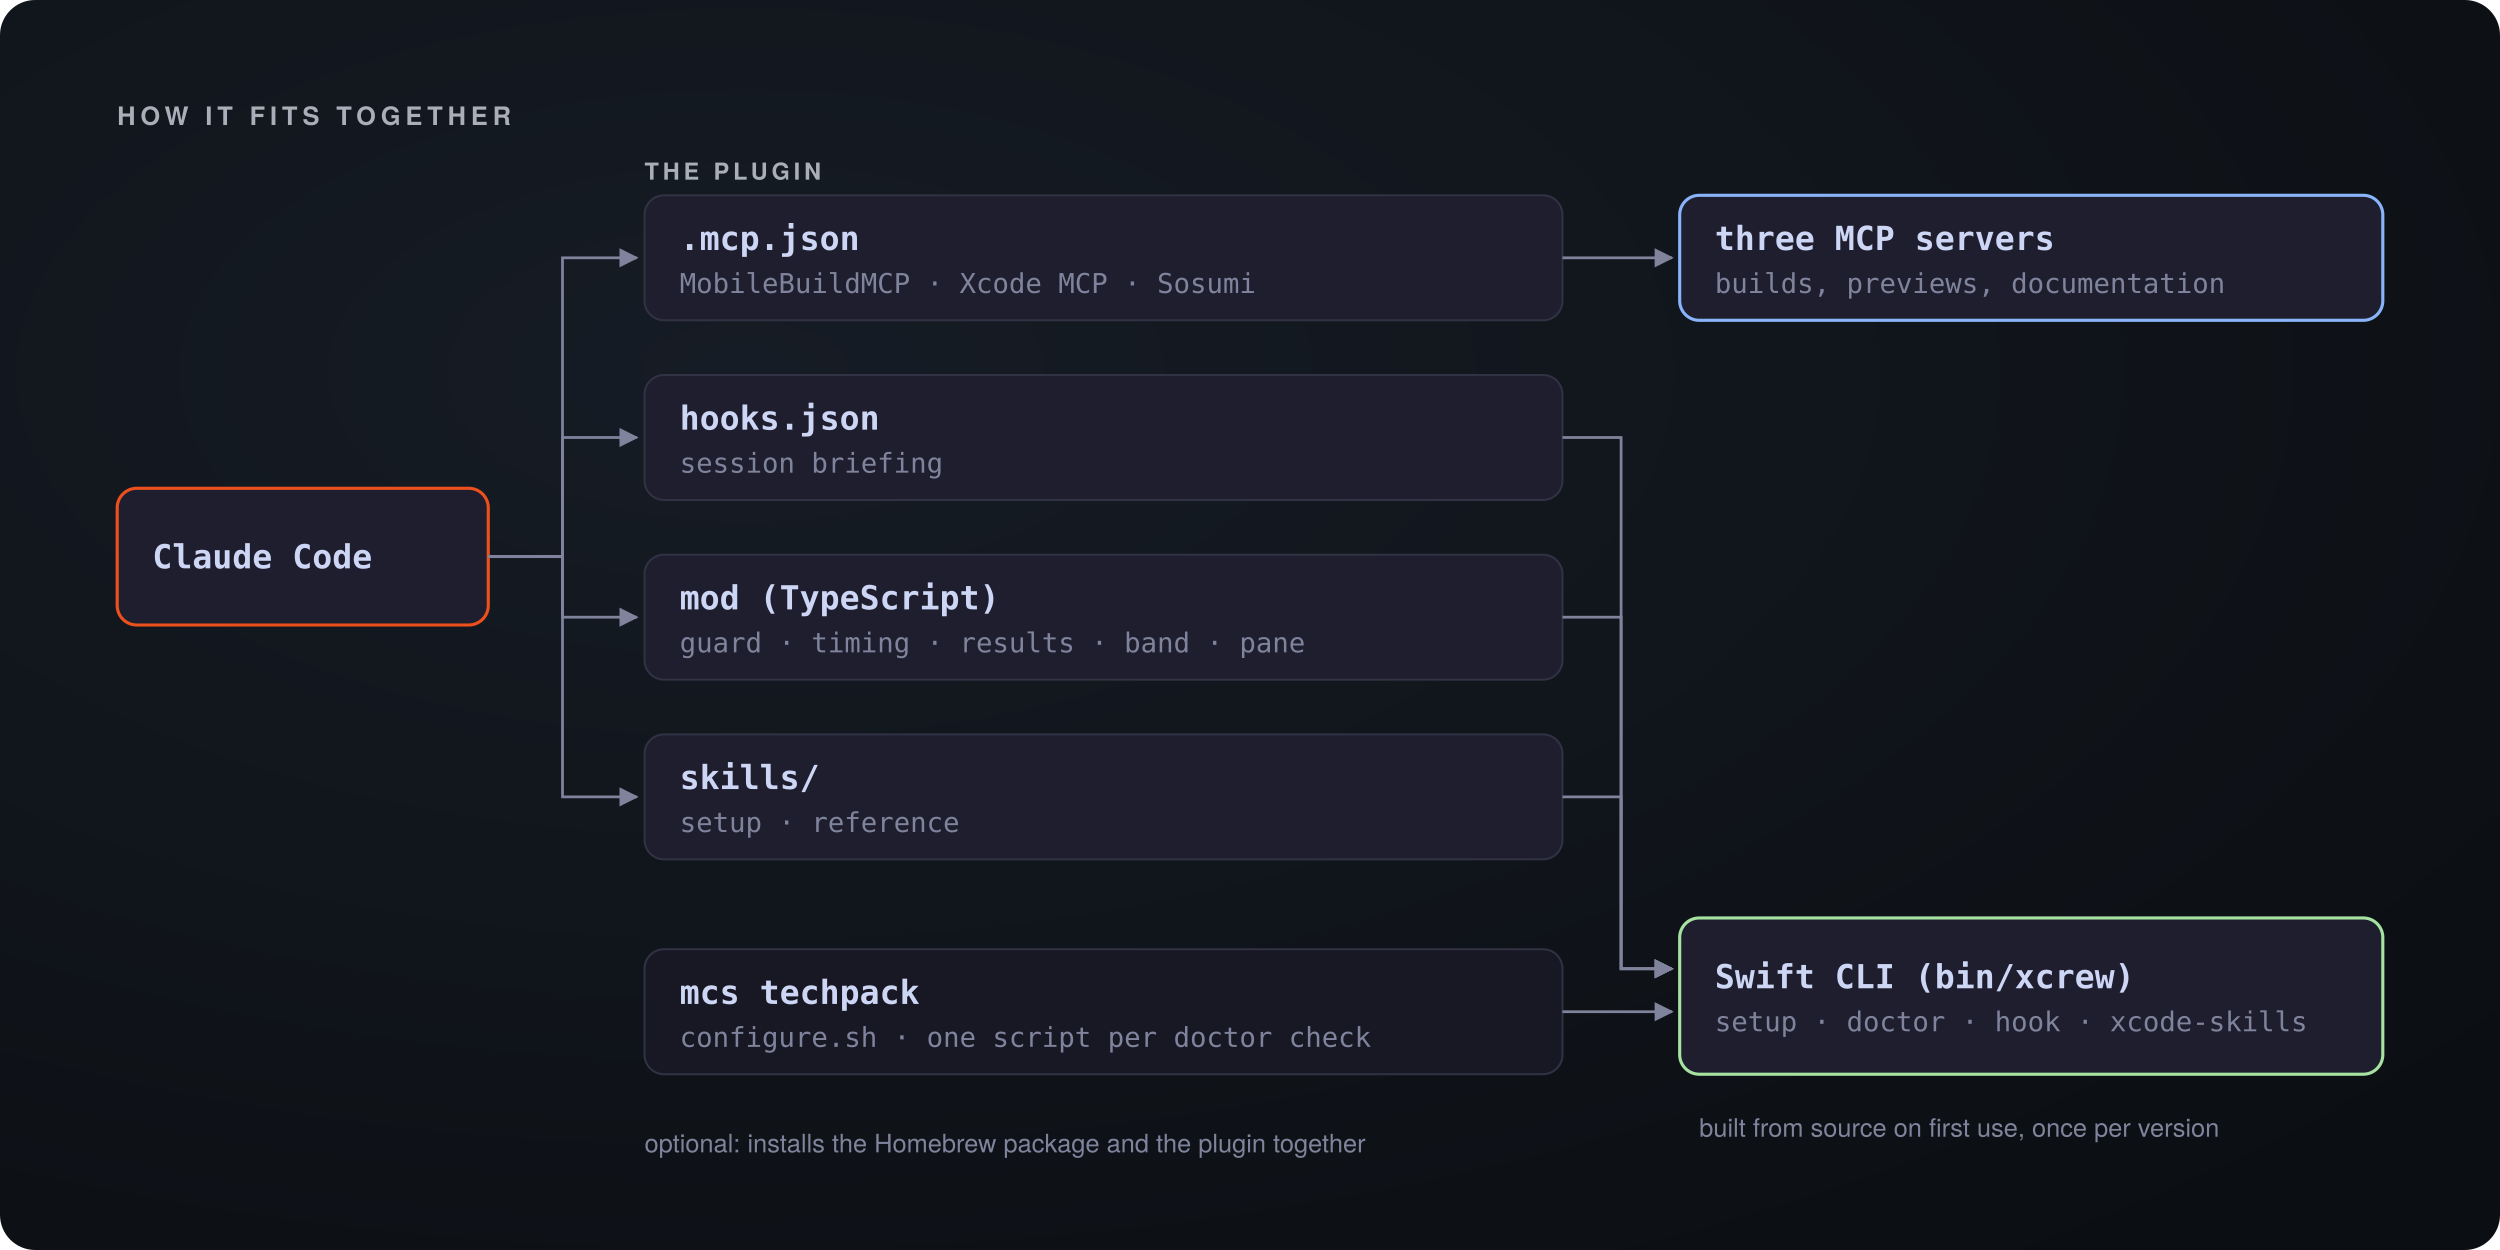
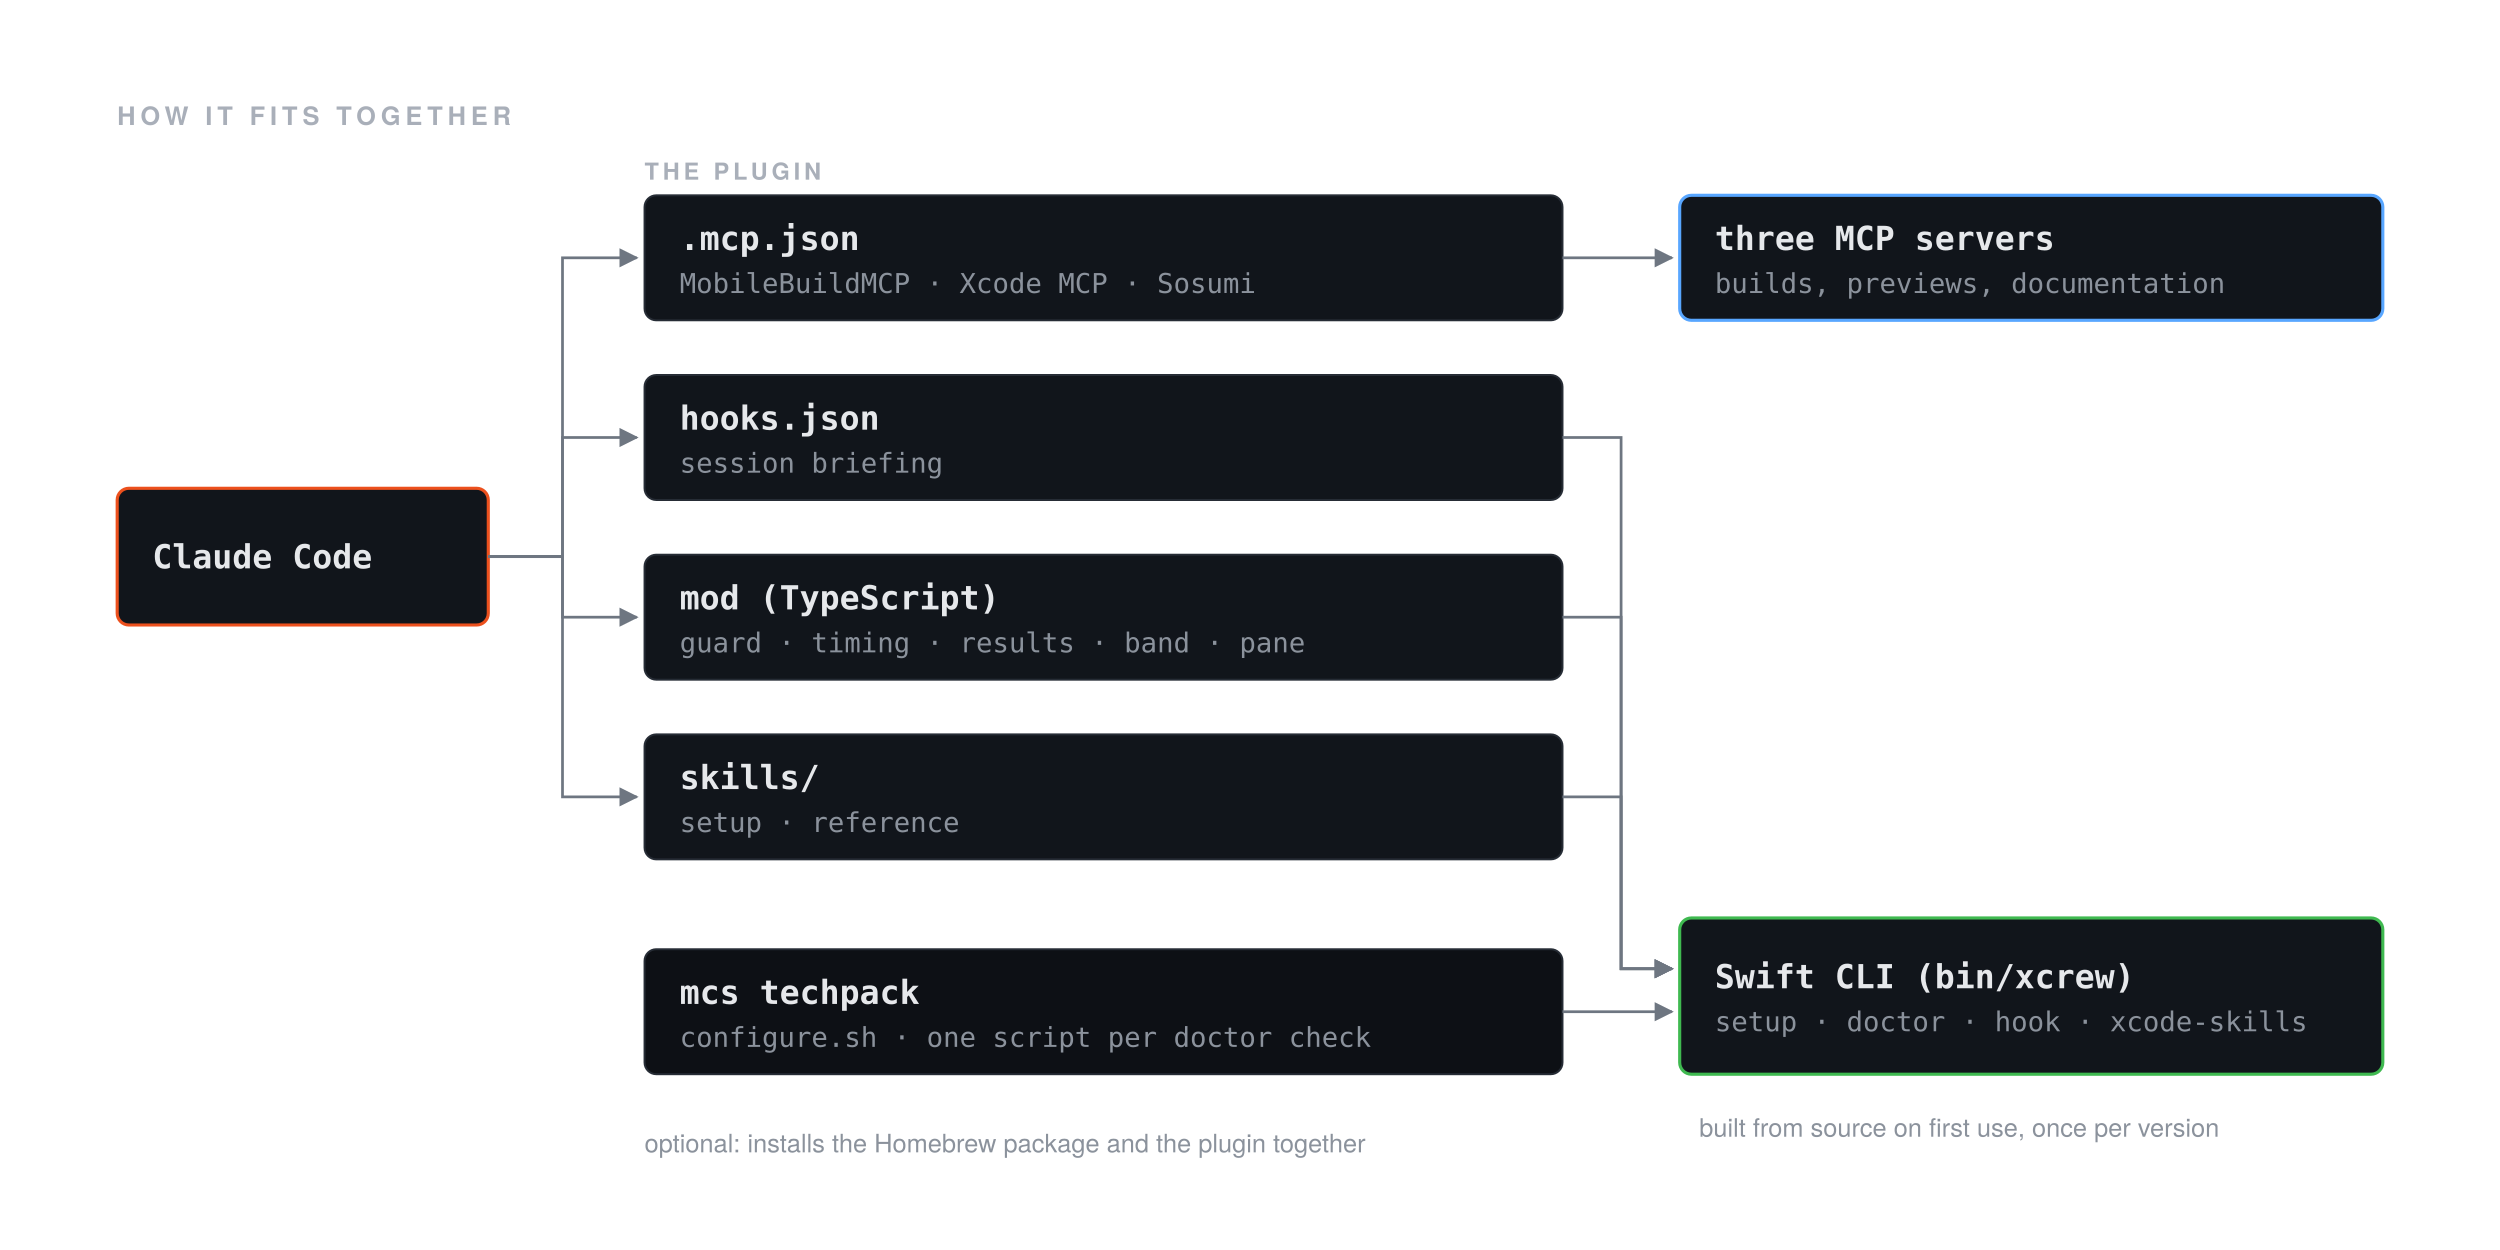
<svg xmlns="http://www.w3.org/2000/svg" width="1280" height="640" viewBox="0 0 1280 640">
  <defs>
-     <radialGradient id="glow" cx="0.3" cy="0.3" r="0.9">
-       <stop offset="0" stop-color="#161c25" />
-       <stop offset="1" stop-color="#0b0e12" />
-     </radialGradient>
+     <filter id="shadow" x="-10%" y="-10%" width="120%" height="130%">
+       <feGaussianBlur in="SourceAlpha" stdDeviation="10" />
+       <feOffset dy="6" />
+       <feComponentTransfer>
+         <feFuncA type="linear" slope="0.35" />
+       </feComponentTransfer>
+       <feMerge>
+         <feMergeNode />
+         <feMergeNode in="SourceGraphic" />
+       </feMerge>
+     </filter>
    <marker id="arrow" viewBox="0 0 10 10" refX="9" refY="5" markerWidth="7" markerHeight="7" orient="auto">
-       <path d="M0 0 L10 5 L0 10 z" fill="#7f849c" />
+       <path d="M0 0 L10 5 L0 10 z" fill="#6e7681" />
    </marker>
  </defs>
-   <rect width="1280" height="640" rx="18" fill="url(#glow)" />
  <text x="60.0" y="64.0" font-family="Helvetica Neue" font-size="13" font-weight="600" letter-spacing="2.5" fill="#a9afb9" xml:space="preserve">HOW IT FITS TOGETHER</text>
-   <rect x="60" y="250" width="190" height="70" rx="10" fill="#1e1e2e" stroke="#ec501d" stroke-width="1.6" />
-   <text x="78.0" y="291.0" font-family="JetBrains Mono, JetBrainsMono Nerd Font Mono, SF Mono, Menlo, monospace" font-size="17" font-weight="600" fill="#cdd6f4" xml:space="preserve">Claude Code</text>
-   <path d="M250 285 H288.0 V132.0 H326" stroke="#7f849c" stroke-width="1.4" fill="none" marker-end="url(#arrow)" />
-   <rect x="330" y="100" width="470" height="64" rx="10" fill="#1e1e2e" stroke="#313244" stroke-width="1" />
-   <text x="348.0" y="128.0" font-family="JetBrains Mono, JetBrainsMono Nerd Font Mono, SF Mono, Menlo, monospace" font-size="17" font-weight="600" fill="#cdd6f4" xml:space="preserve">.mcp.json</text>
-   <text x="348.0" y="150.0" font-family="JetBrains Mono, JetBrainsMono Nerd Font Mono, SF Mono, Menlo, monospace" font-size="14" fill="#7f849c" xml:space="preserve">MobileBuildMCP · Xcode MCP · Sosumi</text>
-   <path d="M250 285 H288.0 V224.0 H326" stroke="#7f849c" stroke-width="1.4" fill="none" marker-end="url(#arrow)" />
-   <rect x="330" y="192" width="470" height="64" rx="10" fill="#1e1e2e" stroke="#313244" stroke-width="1" />
-   <text x="348.0" y="220.0" font-family="JetBrains Mono, JetBrainsMono Nerd Font Mono, SF Mono, Menlo, monospace" font-size="17" font-weight="600" fill="#cdd6f4" xml:space="preserve">hooks.json</text>
-   <text x="348.0" y="242.0" font-family="JetBrains Mono, JetBrainsMono Nerd Font Mono, SF Mono, Menlo, monospace" font-size="14" fill="#7f849c" xml:space="preserve">session briefing</text>
-   <path d="M250 285 H288.0 V316.0 H326" stroke="#7f849c" stroke-width="1.4" fill="none" marker-end="url(#arrow)" />
-   <rect x="330" y="284" width="470" height="64" rx="10" fill="#1e1e2e" stroke="#313244" stroke-width="1" />
-   <text x="348.0" y="312.0" font-family="JetBrains Mono, JetBrainsMono Nerd Font Mono, SF Mono, Menlo, monospace" font-size="17" font-weight="600" fill="#cdd6f4" xml:space="preserve">mod (TypeScript)</text>
-   <text x="348.0" y="334.0" font-family="JetBrains Mono, JetBrainsMono Nerd Font Mono, SF Mono, Menlo, monospace" font-size="14" fill="#7f849c" xml:space="preserve">guard · timing · results · band · pane</text>
-   <path d="M250 285 H288.0 V408.0 H326" stroke="#7f849c" stroke-width="1.4" fill="none" marker-end="url(#arrow)" />
-   <rect x="330" y="376" width="470" height="64" rx="10" fill="#1e1e2e" stroke="#313244" stroke-width="1" />
-   <text x="348.0" y="404.0" font-family="JetBrains Mono, JetBrainsMono Nerd Font Mono, SF Mono, Menlo, monospace" font-size="17" font-weight="600" fill="#cdd6f4" xml:space="preserve">skills/</text>
-   <text x="348.0" y="426.0" font-family="JetBrains Mono, JetBrainsMono Nerd Font Mono, SF Mono, Menlo, monospace" font-size="14" fill="#7f849c" xml:space="preserve">setup · reference</text>
+   <rect x="60" y="250" width="190" height="70" rx="6" fill="#11151b" stroke="#ec501d" stroke-width="1.6" />
+   <text x="78.0" y="291.0" font-family="JetBrains Mono, JetBrainsMono Nerd Font Mono, SF Mono, Menlo, monospace" font-size="17" font-weight="600" fill="#e6e8eb" xml:space="preserve">Claude Code</text>
+   <path d="M250 285 H288.0 V132.0 H326" stroke="#6e7681" stroke-width="1.4" fill="none" marker-end="url(#arrow)" />
+   <rect x="330" y="100" width="470" height="64" rx="6" fill="#11151b" stroke="#262c35" stroke-width="1" />
+   <text x="348.0" y="128.0" font-family="JetBrains Mono, JetBrainsMono Nerd Font Mono, SF Mono, Menlo, monospace" font-size="17" font-weight="600" fill="#e6e8eb" xml:space="preserve">.mcp.json</text>
+   <text x="348.0" y="150.0" font-family="JetBrains Mono, JetBrainsMono Nerd Font Mono, SF Mono, Menlo, monospace" font-size="14" fill="#8b929c" xml:space="preserve">MobileBuildMCP · Xcode MCP · Sosumi</text>
+   <path d="M250 285 H288.0 V224.0 H326" stroke="#6e7681" stroke-width="1.4" fill="none" marker-end="url(#arrow)" />
+   <rect x="330" y="192" width="470" height="64" rx="6" fill="#11151b" stroke="#262c35" stroke-width="1" />
+   <text x="348.0" y="220.0" font-family="JetBrains Mono, JetBrainsMono Nerd Font Mono, SF Mono, Menlo, monospace" font-size="17" font-weight="600" fill="#e6e8eb" xml:space="preserve">hooks.json</text>
+   <text x="348.0" y="242.0" font-family="JetBrains Mono, JetBrainsMono Nerd Font Mono, SF Mono, Menlo, monospace" font-size="14" fill="#8b929c" xml:space="preserve">session briefing</text>
+   <path d="M250 285 H288.0 V316.0 H326" stroke="#6e7681" stroke-width="1.4" fill="none" marker-end="url(#arrow)" />
+   <rect x="330" y="284" width="470" height="64" rx="6" fill="#11151b" stroke="#262c35" stroke-width="1" />
+   <text x="348.0" y="312.0" font-family="JetBrains Mono, JetBrainsMono Nerd Font Mono, SF Mono, Menlo, monospace" font-size="17" font-weight="600" fill="#e6e8eb" xml:space="preserve">mod (TypeScript)</text>
+   <text x="348.0" y="334.0" font-family="JetBrains Mono, JetBrainsMono Nerd Font Mono, SF Mono, Menlo, monospace" font-size="14" fill="#8b929c" xml:space="preserve">guard · timing · results · band · pane</text>
+   <path d="M250 285 H288.0 V408.0 H326" stroke="#6e7681" stroke-width="1.4" fill="none" marker-end="url(#arrow)" />
+   <rect x="330" y="376" width="470" height="64" rx="6" fill="#11151b" stroke="#262c35" stroke-width="1" />
+   <text x="348.0" y="404.0" font-family="JetBrains Mono, JetBrainsMono Nerd Font Mono, SF Mono, Menlo, monospace" font-size="17" font-weight="600" fill="#e6e8eb" xml:space="preserve">skills/</text>
+   <text x="348.0" y="426.0" font-family="JetBrains Mono, JetBrainsMono Nerd Font Mono, SF Mono, Menlo, monospace" font-size="14" fill="#8b929c" xml:space="preserve">setup · reference</text>
  <text x="330.0" y="92.0" font-family="Helvetica Neue" font-size="12" font-weight="600" letter-spacing="2" fill="#a9afb9" xml:space="preserve">THE PLUGIN</text>
-   <rect x="860" y="100" width="360" height="64" rx="10" fill="#1e1e2e" stroke="#89b4fa" stroke-width="1.6" />
-   <text x="878.0" y="128.0" font-family="JetBrains Mono, JetBrainsMono Nerd Font Mono, SF Mono, Menlo, monospace" font-size="17" font-weight="600" fill="#cdd6f4" xml:space="preserve">three MCP servers</text>
-   <text x="878.0" y="150.0" font-family="JetBrains Mono, JetBrainsMono Nerd Font Mono, SF Mono, Menlo, monospace" font-size="14" fill="#7f849c" xml:space="preserve">builds, previews, documentation</text>
-   <path d="M800 132 L856 132" stroke="#7f849c" stroke-width="1.4" fill="none" marker-end="url(#arrow)" />
-   <rect x="860" y="470" width="360" height="80" rx="10" fill="#1e1e2e" stroke="#a6e3a1" stroke-width="1.6" />
-   <text x="878.0" y="506.0" font-family="JetBrains Mono, JetBrainsMono Nerd Font Mono, SF Mono, Menlo, monospace" font-size="17" font-weight="600" fill="#cdd6f4" xml:space="preserve">Swift CLI (bin/xcrew)</text>
-   <text x="878.0" y="528.0" font-family="JetBrains Mono, JetBrainsMono Nerd Font Mono, SF Mono, Menlo, monospace" font-size="14" fill="#7f849c" xml:space="preserve">setup · doctor · hook · xcode-skills</text>
-   <path d="M800 224.0 H830 V496 H856" stroke="#7f849c" stroke-width="1.4" fill="none" marker-end="url(#arrow)" />
-   <path d="M800 316.0 H830 V496 H856" stroke="#7f849c" stroke-width="1.4" fill="none" marker-end="url(#arrow)" />
-   <path d="M800 408.0 H830 V496 H856" stroke="#7f849c" stroke-width="1.4" fill="none" marker-end="url(#arrow)" />
-   <text x="870.0" y="582.0" font-family="Helvetica Neue" font-size="13" fill="#7f849c" xml:space="preserve">built from source on first use, once per version</text>
-   <rect x="330" y="486" width="470" height="64" rx="10" fill="#181825" stroke="#313244" stroke-width="1" />
-   <text x="348.0" y="514.0" font-family="JetBrains Mono, JetBrainsMono Nerd Font Mono, SF Mono, Menlo, monospace" font-size="17" font-weight="600" fill="#cdd6f4" xml:space="preserve">mcs techpack</text>
-   <text x="348.0" y="536.0" font-family="JetBrains Mono, JetBrainsMono Nerd Font Mono, SF Mono, Menlo, monospace" font-size="14" fill="#7f849c" xml:space="preserve">configure.sh · one script per doctor check</text>
-   <path d="M800 518 L856 518" stroke="#7f849c" stroke-width="1.4" fill="none" marker-end="url(#arrow)" />
-   <text x="330.0" y="590.0" font-family="Helvetica Neue" font-size="13" fill="#7f849c" xml:space="preserve">optional: installs the Homebrew package and the plugin together</text>
+   <rect x="860" y="100" width="360" height="64" rx="6" fill="#11151b" stroke="#58a6ff" stroke-width="1.6" />
+   <text x="878.0" y="128.0" font-family="JetBrains Mono, JetBrainsMono Nerd Font Mono, SF Mono, Menlo, monospace" font-size="17" font-weight="600" fill="#e6e8eb" xml:space="preserve">three MCP servers</text>
+   <text x="878.0" y="150.0" font-family="JetBrains Mono, JetBrainsMono Nerd Font Mono, SF Mono, Menlo, monospace" font-size="14" fill="#8b929c" xml:space="preserve">builds, previews, documentation</text>
+   <path d="M800 132 L856 132" stroke="#6e7681" stroke-width="1.4" fill="none" marker-end="url(#arrow)" />
+   <rect x="860" y="470" width="360" height="80" rx="6" fill="#11151b" stroke="#3fb950" stroke-width="1.6" />
+   <text x="878.0" y="506.0" font-family="JetBrains Mono, JetBrainsMono Nerd Font Mono, SF Mono, Menlo, monospace" font-size="17" font-weight="600" fill="#e6e8eb" xml:space="preserve">Swift CLI (bin/xcrew)</text>
+   <text x="878.0" y="528.0" font-family="JetBrains Mono, JetBrainsMono Nerd Font Mono, SF Mono, Menlo, monospace" font-size="14" fill="#8b929c" xml:space="preserve">setup · doctor · hook · xcode-skills</text>
+   <path d="M800 224.0 H830 V496 H856" stroke="#6e7681" stroke-width="1.4" fill="none" marker-end="url(#arrow)" />
+   <path d="M800 316.0 H830 V496 H856" stroke="#6e7681" stroke-width="1.4" fill="none" marker-end="url(#arrow)" />
+   <path d="M800 408.0 H830 V496 H856" stroke="#6e7681" stroke-width="1.4" fill="none" marker-end="url(#arrow)" />
+   <text x="870.0" y="582.0" font-family="Helvetica Neue" font-size="13" fill="#8b929c" xml:space="preserve">built from source on first use, once per version</text>
+   <rect x="330" y="486" width="470" height="64" rx="6" fill="#0d1015" stroke="#262c35" stroke-width="1" />
+   <text x="348.0" y="514.0" font-family="JetBrains Mono, JetBrainsMono Nerd Font Mono, SF Mono, Menlo, monospace" font-size="17" font-weight="600" fill="#e6e8eb" xml:space="preserve">mcs techpack</text>
+   <text x="348.0" y="536.0" font-family="JetBrains Mono, JetBrainsMono Nerd Font Mono, SF Mono, Menlo, monospace" font-size="14" fill="#8b929c" xml:space="preserve">configure.sh · one script per doctor check</text>
+   <path d="M800 518 L856 518" stroke="#6e7681" stroke-width="1.4" fill="none" marker-end="url(#arrow)" />
+   <text x="330.0" y="590.0" font-family="Helvetica Neue" font-size="13" fill="#8b929c" xml:space="preserve">optional: installs the Homebrew package and the plugin together</text>
</svg>
